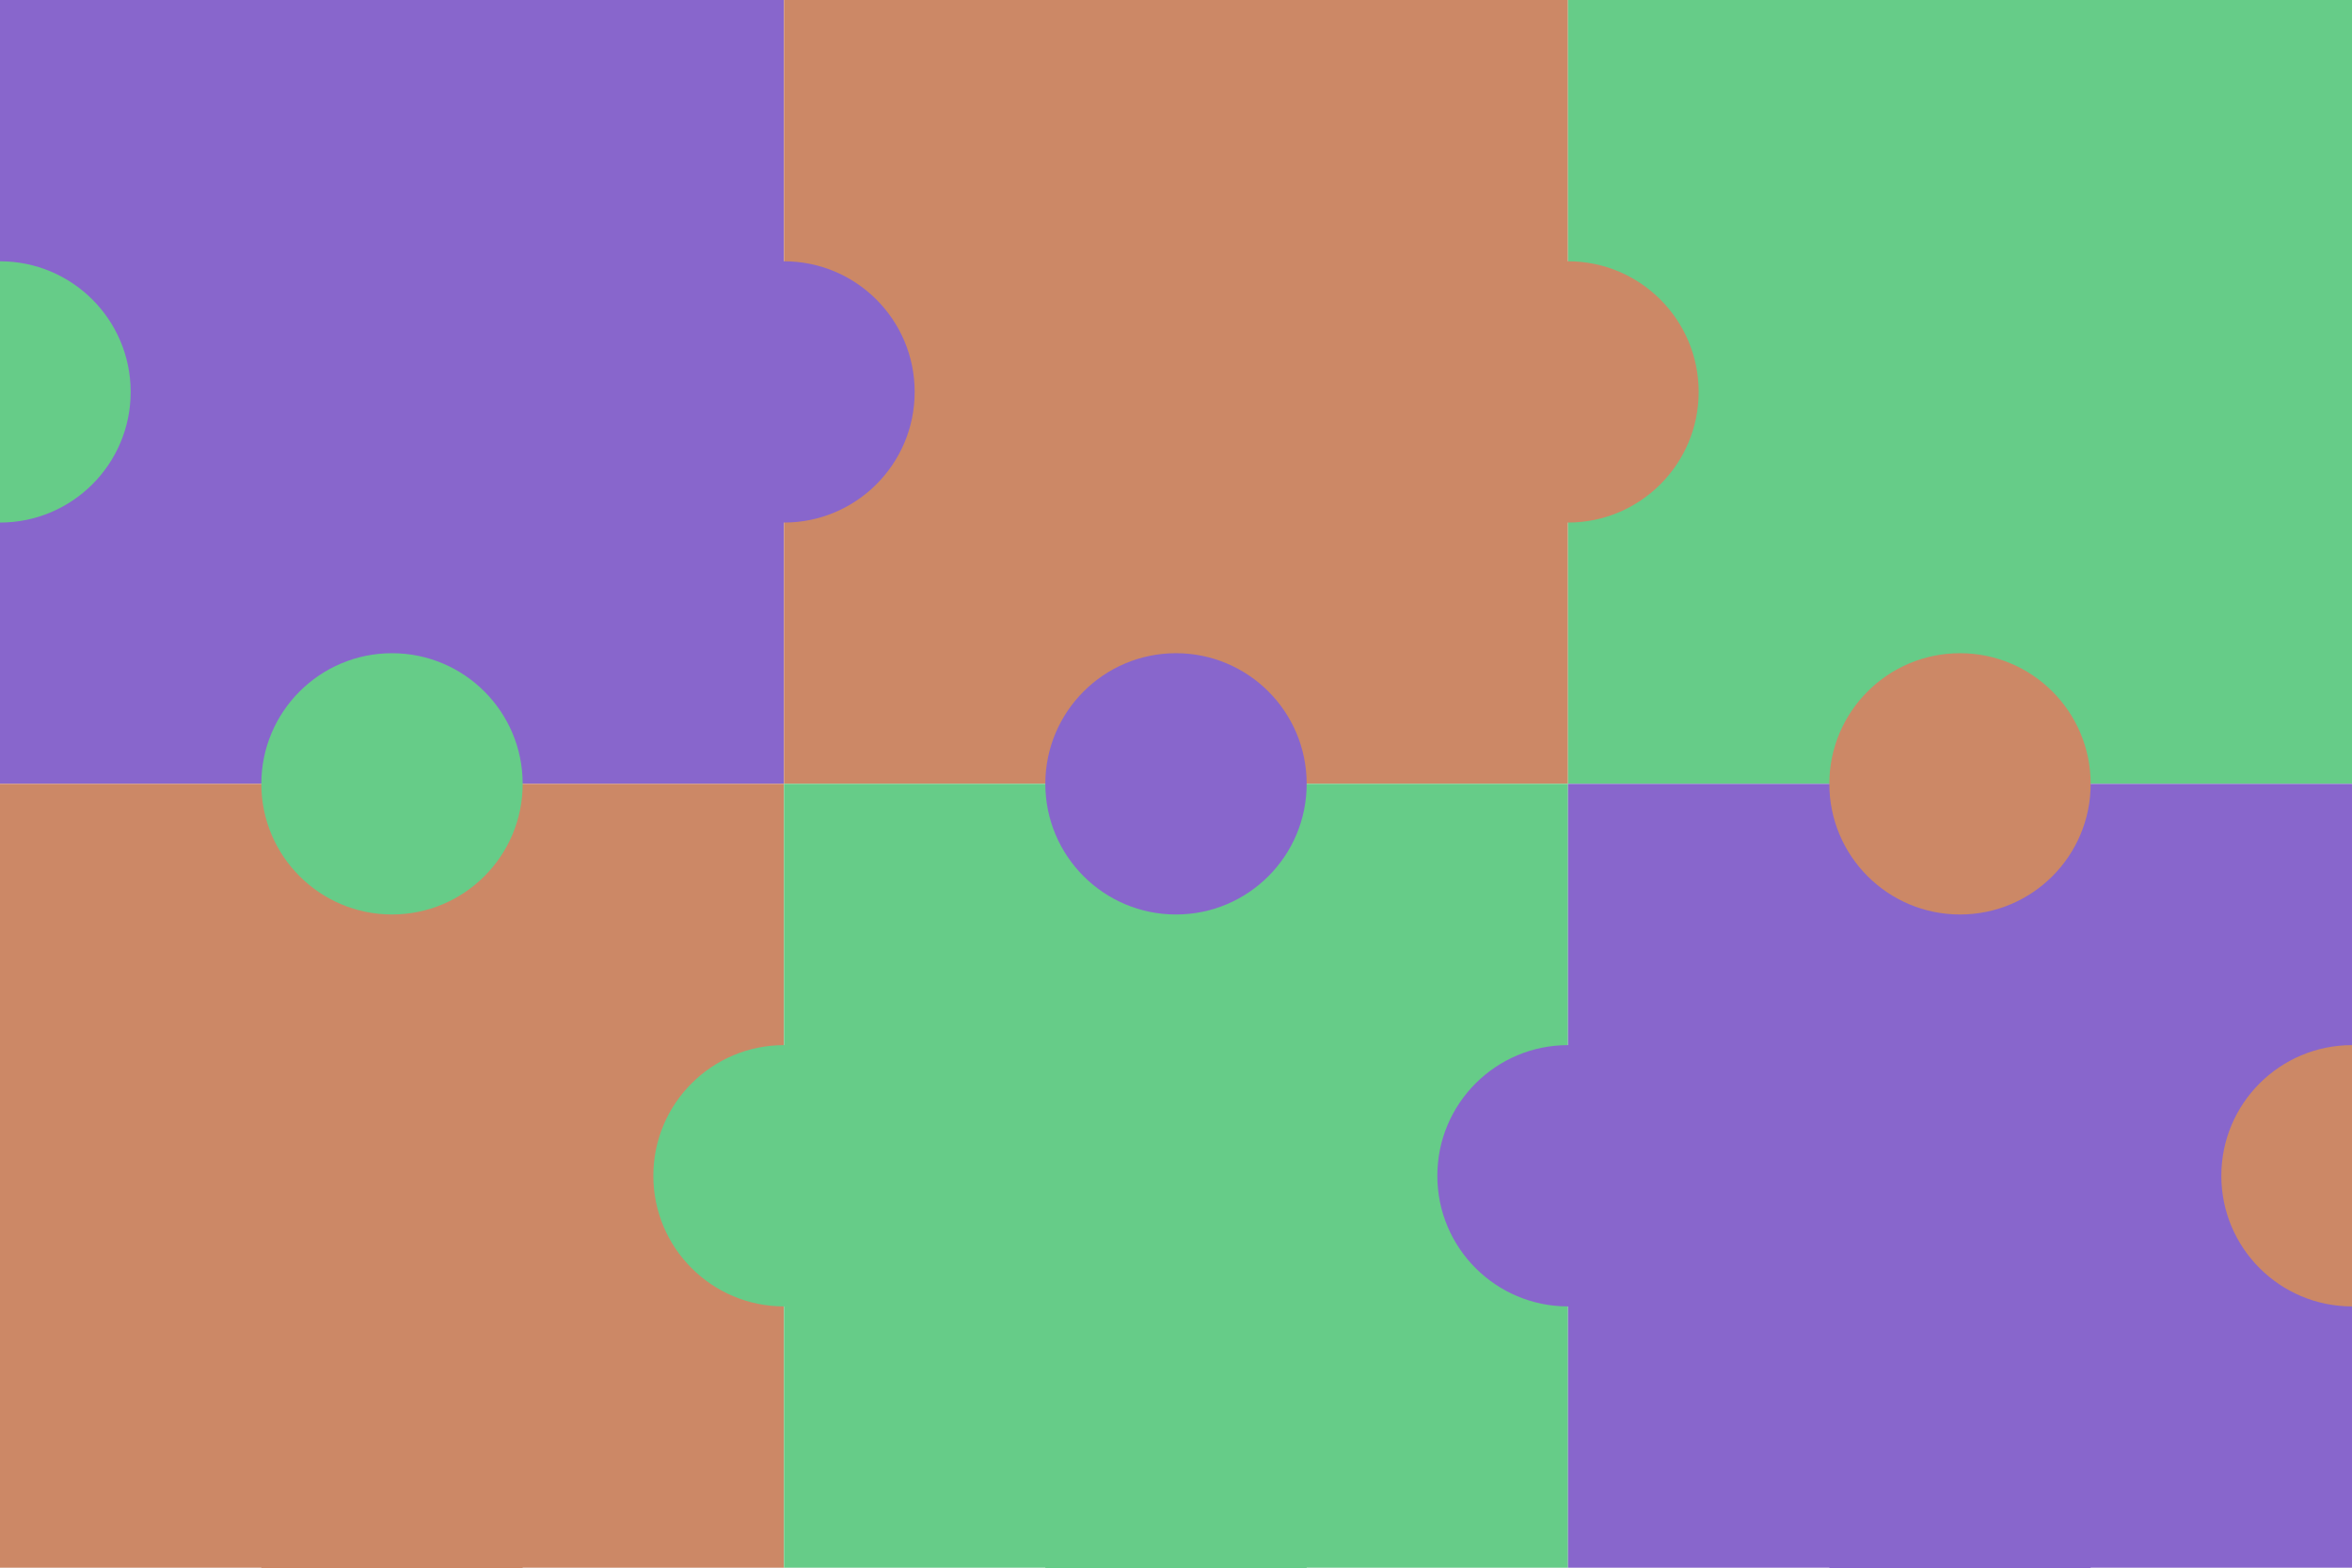
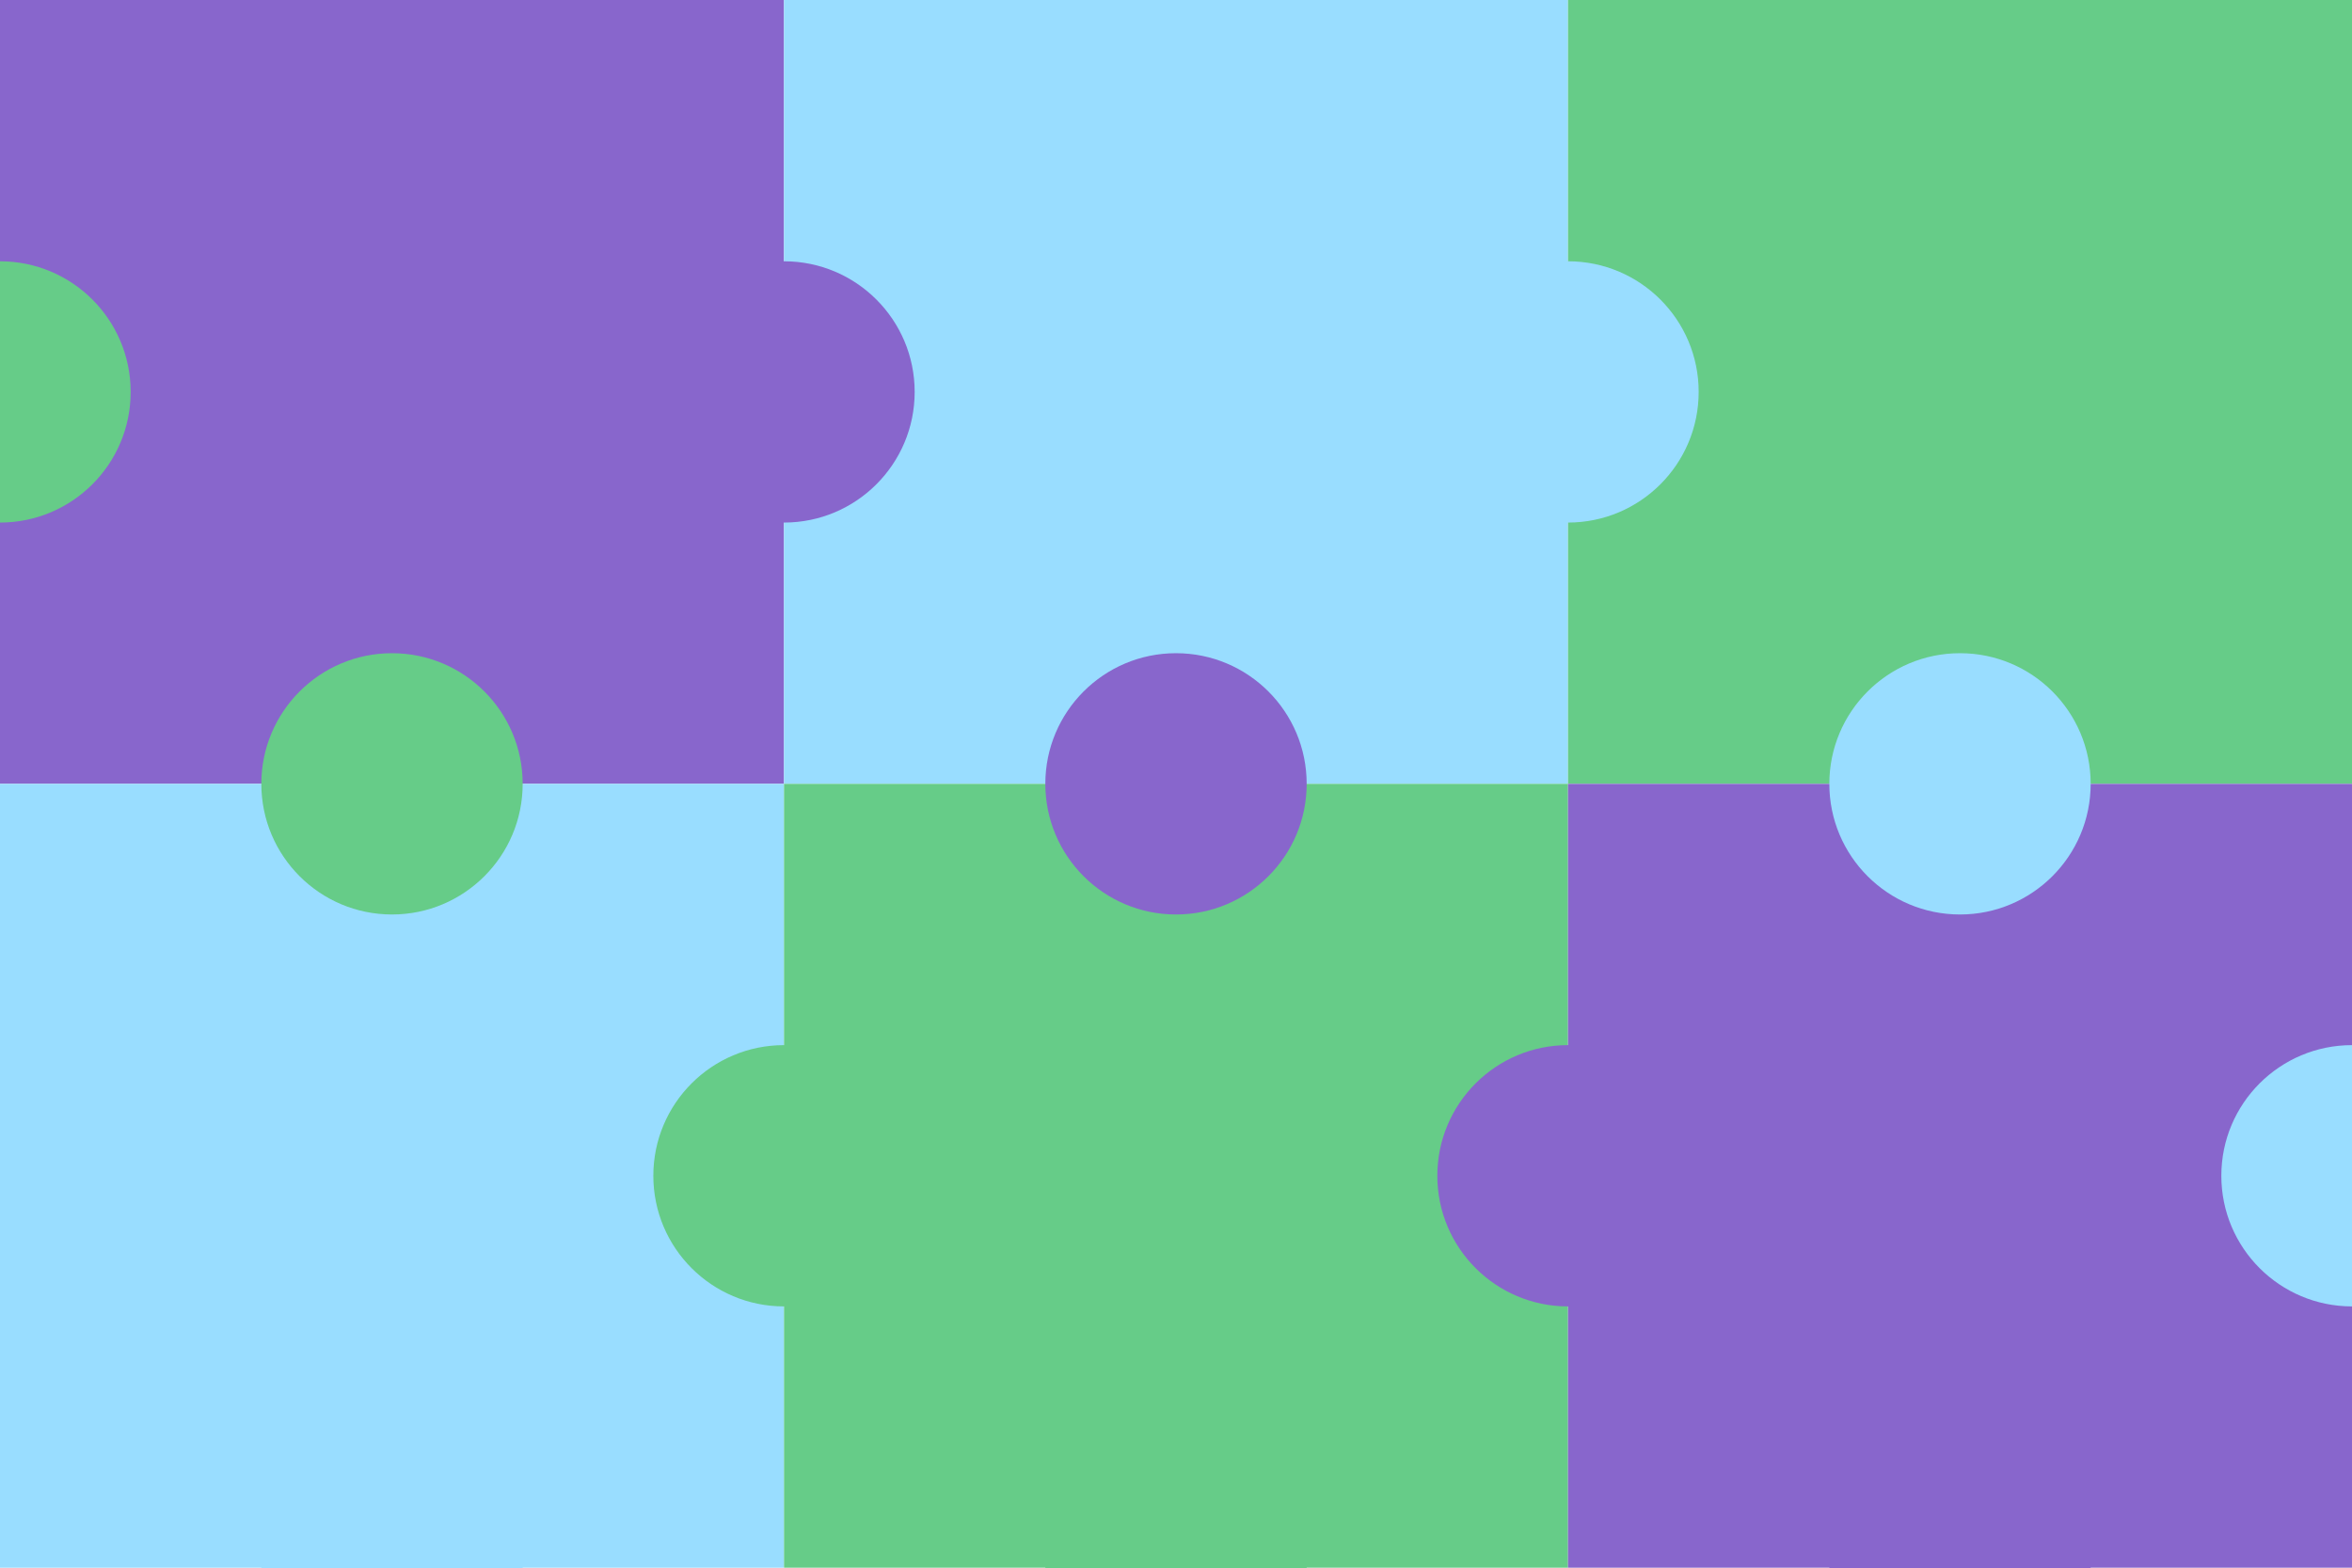
<svg height="2400" width="3600">
  <rect width="100%" height="100%" fill="white" />
  <rect x="0" y="0" width="1200" height="1200" rx="0" fill="#8866cc" />
-   <rect x="0" y="1200" width="1200" height="1200" rx="0" fill="#cc8866" />
-   <rect x="1200" y="0" width="1200" height="1200" rx="0" fill="#cc8866" />
+   <rect x="0" y="1200" width="1200" height="1200" rx="0" fill="#99ddff" />
+   <rect x="1200" y="0" width="1200" height="1200" rx="0" fill="#99ddff" />
  <rect x="1200" y="1200" width="1200" height="1200" rx="0" fill="#66cc88" />
  <rect x="2400" y="0" width="1200" height="1200" rx="0" fill="#66cc88" />
  <rect x="2400" y="1200" width="1200" height="1200" rx="0" fill="#8866cc" />
  <circle cx="0" cy="600" r="200" fill="#66cc88" />
-   <circle cx="0" cy="1800" r="200" fill="#cc8866" />
+   <circle cx="0" cy="1800" r="200" fill="#99ddff" />
  <circle cx="600" cy="0" r="200" fill="#8866cc" />
  <circle cx="600" cy="1200" r="200" fill="#66cc88" />
-   <circle cx="600" cy="2400" r="200" fill="#cc8866" />
+   <circle cx="600" cy="2400" r="200" fill="#99ddff" />
  <circle cx="1200" cy="600" r="200" fill="#8866cc" />
  <circle cx="1200" cy="1800" r="200" fill="#66cc88" />
-   <circle cx="1800" cy="0" r="200" fill="#cc8866" />
+   <circle cx="1800" cy="0" r="200" fill="#99ddff" />
  <circle cx="1800" cy="1200" r="200" fill="#8866cc" />
  <circle cx="1800" cy="2400" r="200" fill="#66cc88" />
-   <circle cx="2400" cy="600" r="200" fill="#cc8866" />
+   <circle cx="2400" cy="600" r="200" fill="#99ddff" />
  <circle cx="2400" cy="1800" r="200" fill="#8866cc" />
  <circle cx="3000" cy="0" r="200" fill="#66cc88" />
-   <circle cx="3000" cy="1200" r="200" fill="#cc8866" />
+   <circle cx="3000" cy="1200" r="200" fill="#99ddff" />
  <circle cx="3000" cy="2400" r="200" fill="#8866cc" />
  <circle cx="3600" cy="600" r="200" fill="#66cc88" />
-   <circle cx="3600" cy="1800" r="200" fill="#cc8866" />
+   <circle cx="3600" cy="1800" r="200" fill="#99ddff" />
</svg>
